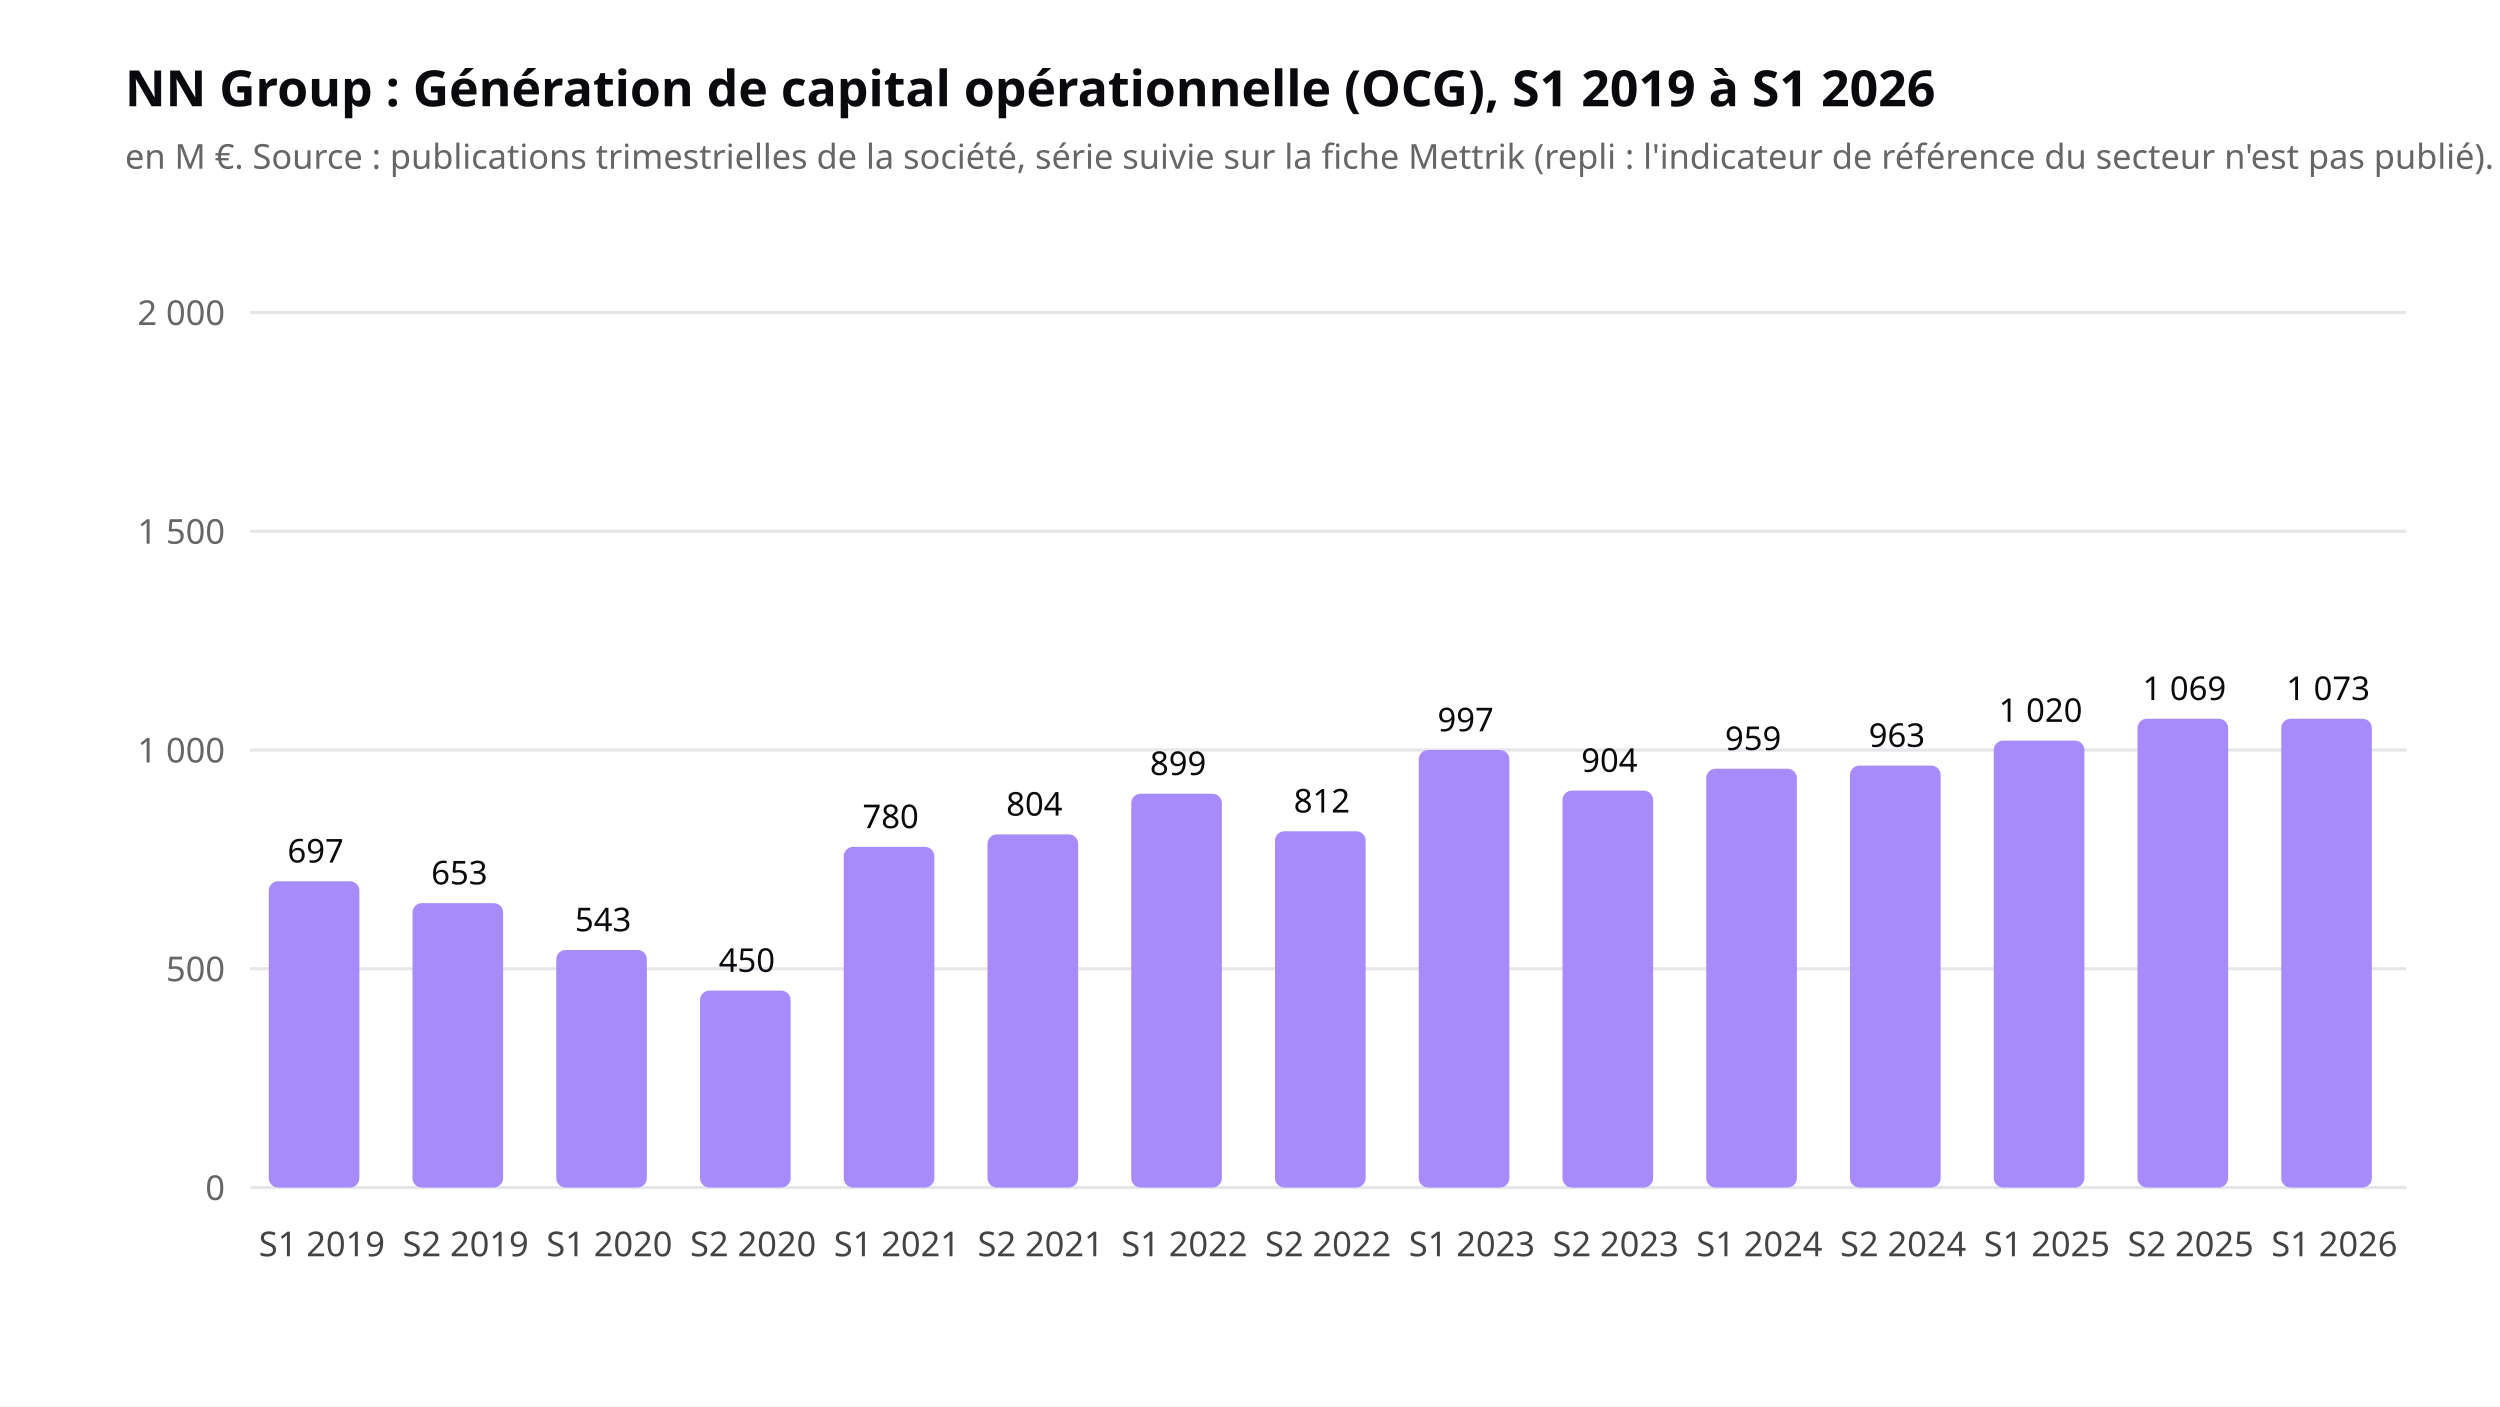
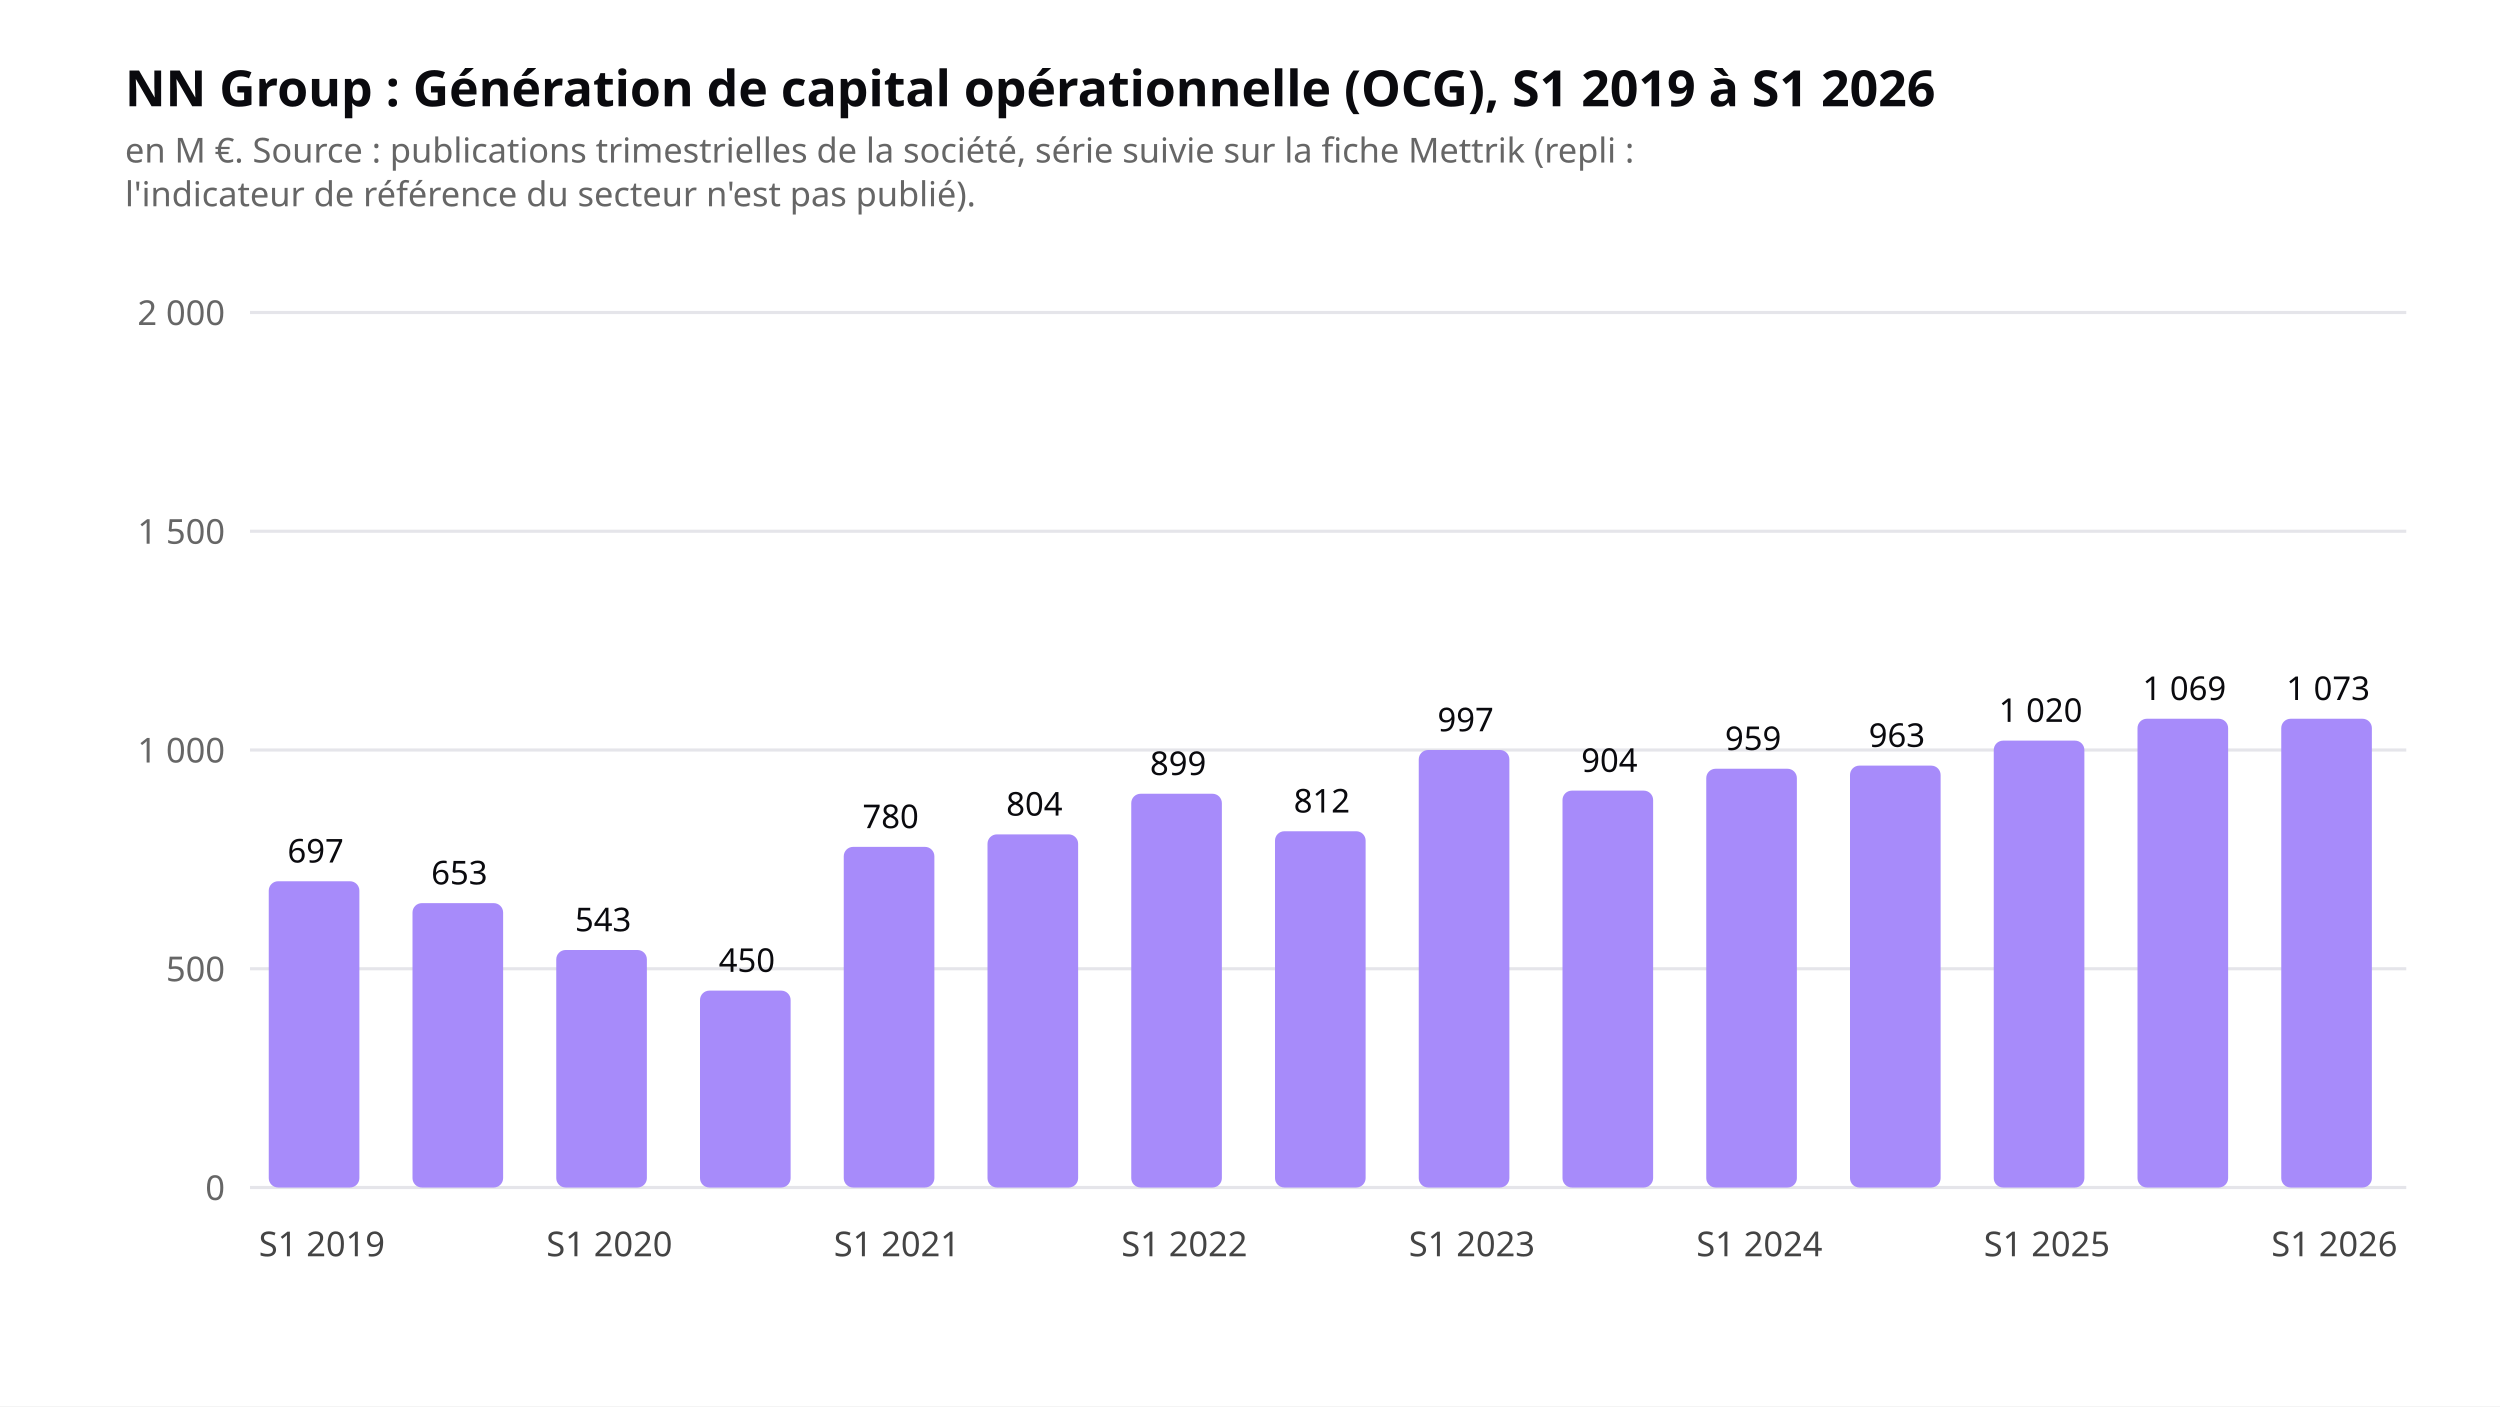
<svg xmlns="http://www.w3.org/2000/svg" viewBox="0 0 800 450" font-family="ui-sans-serif, system-ui">
  <rect width="800" height="450" fill="#ffffff" />
  <text x="40" y="34" fill="#0a0a0e" font-size="16" font-weight="700">NN Group : Génération de capital opérationnelle (OCG), S1 2019 à S1 2026</text>
-   <text x="40" y="54" fill="#666" font-size="11">en M €. Source : publications trimestrielles de la société, série suivie sur la fiche Mettrik (repli : l'indicateur de référence du secteur n'est pas publié).</text>
+   <text x="40" y="52" fill="#666" font-size="11">en M €. Source : publications trimestrielles de la société, série suivie sur la fiche Mettrik (repli :</text>
+   <text x="40" y="66" fill="#666" font-size="11">l'indicateur de référence du secteur n'est pas publié).</text>
  <line x1="80" y1="380" x2="770" y2="380" stroke="#e5e5ea" stroke-width="1" />
  <text x="72" y="384" text-anchor="end" fill="#666" font-size="11" font-family="ui-monospace">0</text>
  <line x1="80" y1="310" x2="770" y2="310" stroke="#e5e5ea" stroke-width="1" />
  <text x="72" y="314" text-anchor="end" fill="#666" font-size="11" font-family="ui-monospace">500</text>
  <line x1="80" y1="240" x2="770" y2="240" stroke="#e5e5ea" stroke-width="1" />
  <text x="72" y="244" text-anchor="end" fill="#666" font-size="11" font-family="ui-monospace">1 000</text>
  <line x1="80" y1="170" x2="770" y2="170" stroke="#e5e5ea" stroke-width="1" />
  <text x="72" y="174" text-anchor="end" fill="#666" font-size="11" font-family="ui-monospace">1 500</text>
  <line x1="80" y1="100" x2="770" y2="100" stroke="#e5e5ea" stroke-width="1" />
  <text x="72" y="104" text-anchor="end" fill="#666" font-size="11" font-family="ui-monospace">2 000</text>
  <rect x="86" y="282" width="29" height="98" fill="#a78bfa" rx="3" />
  <text x="101" y="276" text-anchor="middle" fill="#0a0a0e" font-size="10.5" font-family="ui-monospace">697</text>
  <text x="103" y="402" text-anchor="middle" fill="#444" font-size="11">S1 2019</text>
  <rect x="132" y="289" width="29" height="91" fill="#a78bfa" rx="3" />
  <text x="147" y="283" text-anchor="middle" fill="#0a0a0e" font-size="10.5" font-family="ui-monospace">653</text>
-   <text x="149" y="402" text-anchor="middle" fill="#444" font-size="11">S2 2019</text>
  <rect x="178" y="304" width="29" height="76" fill="#a78bfa" rx="3" />
  <text x="193" y="298" text-anchor="middle" fill="#0a0a0e" font-size="10.5" font-family="ui-monospace">543</text>
  <text x="195" y="402" text-anchor="middle" fill="#444" font-size="11">S1 2020</text>
  <rect x="224" y="317" width="29" height="63" fill="#a78bfa" rx="3" />
  <text x="239" y="311" text-anchor="middle" fill="#0a0a0e" font-size="10.5" font-family="ui-monospace">450</text>
-   <text x="241" y="402" text-anchor="middle" fill="#444" font-size="11">S2 2020</text>
  <rect x="270" y="271" width="29" height="109" fill="#a78bfa" rx="3" />
  <text x="285" y="265" text-anchor="middle" fill="#0a0a0e" font-size="10.5" font-family="ui-monospace">780</text>
  <text x="287" y="402" text-anchor="middle" fill="#444" font-size="11">S1 2021</text>
  <rect x="316" y="267" width="29" height="113" fill="#a78bfa" rx="3" />
  <text x="331" y="261" text-anchor="middle" fill="#0a0a0e" font-size="10.5" font-family="ui-monospace">804</text>
-   <text x="333" y="402" text-anchor="middle" fill="#444" font-size="11">S2 2021</text>
  <rect x="362" y="254" width="29" height="126" fill="#a78bfa" rx="3" />
  <text x="377" y="248" text-anchor="middle" fill="#0a0a0e" font-size="10.5" font-family="ui-monospace">899</text>
  <text x="379" y="402" text-anchor="middle" fill="#444" font-size="11">S1 2022</text>
  <rect x="408" y="266" width="29" height="114" fill="#a78bfa" rx="3" />
  <text x="423" y="260" text-anchor="middle" fill="#0a0a0e" font-size="10.5" font-family="ui-monospace">812</text>
-   <text x="425" y="402" text-anchor="middle" fill="#444" font-size="11">S2 2022</text>
  <rect x="454" y="240" width="29" height="140" fill="#a78bfa" rx="3" />
  <text x="469" y="234" text-anchor="middle" fill="#0a0a0e" font-size="10.5" font-family="ui-monospace">997</text>
  <text x="471" y="402" text-anchor="middle" fill="#444" font-size="11">S1 2023</text>
  <rect x="500" y="253" width="29" height="127" fill="#a78bfa" rx="3" />
  <text x="515" y="247" text-anchor="middle" fill="#0a0a0e" font-size="10.5" font-family="ui-monospace">904</text>
-   <text x="517" y="402" text-anchor="middle" fill="#444" font-size="11">S2 2023</text>
  <rect x="546" y="246" width="29" height="134" fill="#a78bfa" rx="3" />
  <text x="561" y="240" text-anchor="middle" fill="#0a0a0e" font-size="10.5" font-family="ui-monospace">959</text>
  <text x="563" y="402" text-anchor="middle" fill="#444" font-size="11">S1 2024</text>
  <rect x="592" y="245" width="29" height="135" fill="#a78bfa" rx="3" />
  <text x="607" y="239" text-anchor="middle" fill="#0a0a0e" font-size="10.5" font-family="ui-monospace">963</text>
-   <text x="609" y="402" text-anchor="middle" fill="#444" font-size="11">S2 2024</text>
  <rect x="638" y="237" width="29" height="143" fill="#a78bfa" rx="3" />
  <text x="653" y="231" text-anchor="middle" fill="#0a0a0e" font-size="10.5" font-family="ui-monospace">1 020</text>
  <text x="655" y="402" text-anchor="middle" fill="#444" font-size="11">S1 2025</text>
  <rect x="684" y="230" width="29" height="150" fill="#a78bfa" rx="3" />
  <text x="699" y="224" text-anchor="middle" fill="#0a0a0e" font-size="10.5" font-family="ui-monospace">1 069</text>
-   <text x="701" y="402" text-anchor="middle" fill="#444" font-size="11">S2 2025</text>
  <rect x="730" y="230" width="29" height="150" fill="#a78bfa" rx="3" />
  <text x="745" y="224" text-anchor="middle" fill="#0a0a0e" font-size="10.5" font-family="ui-monospace">1 073</text>
  <text x="747" y="402" text-anchor="middle" fill="#444" font-size="11">S1 2026</text>
</svg>
